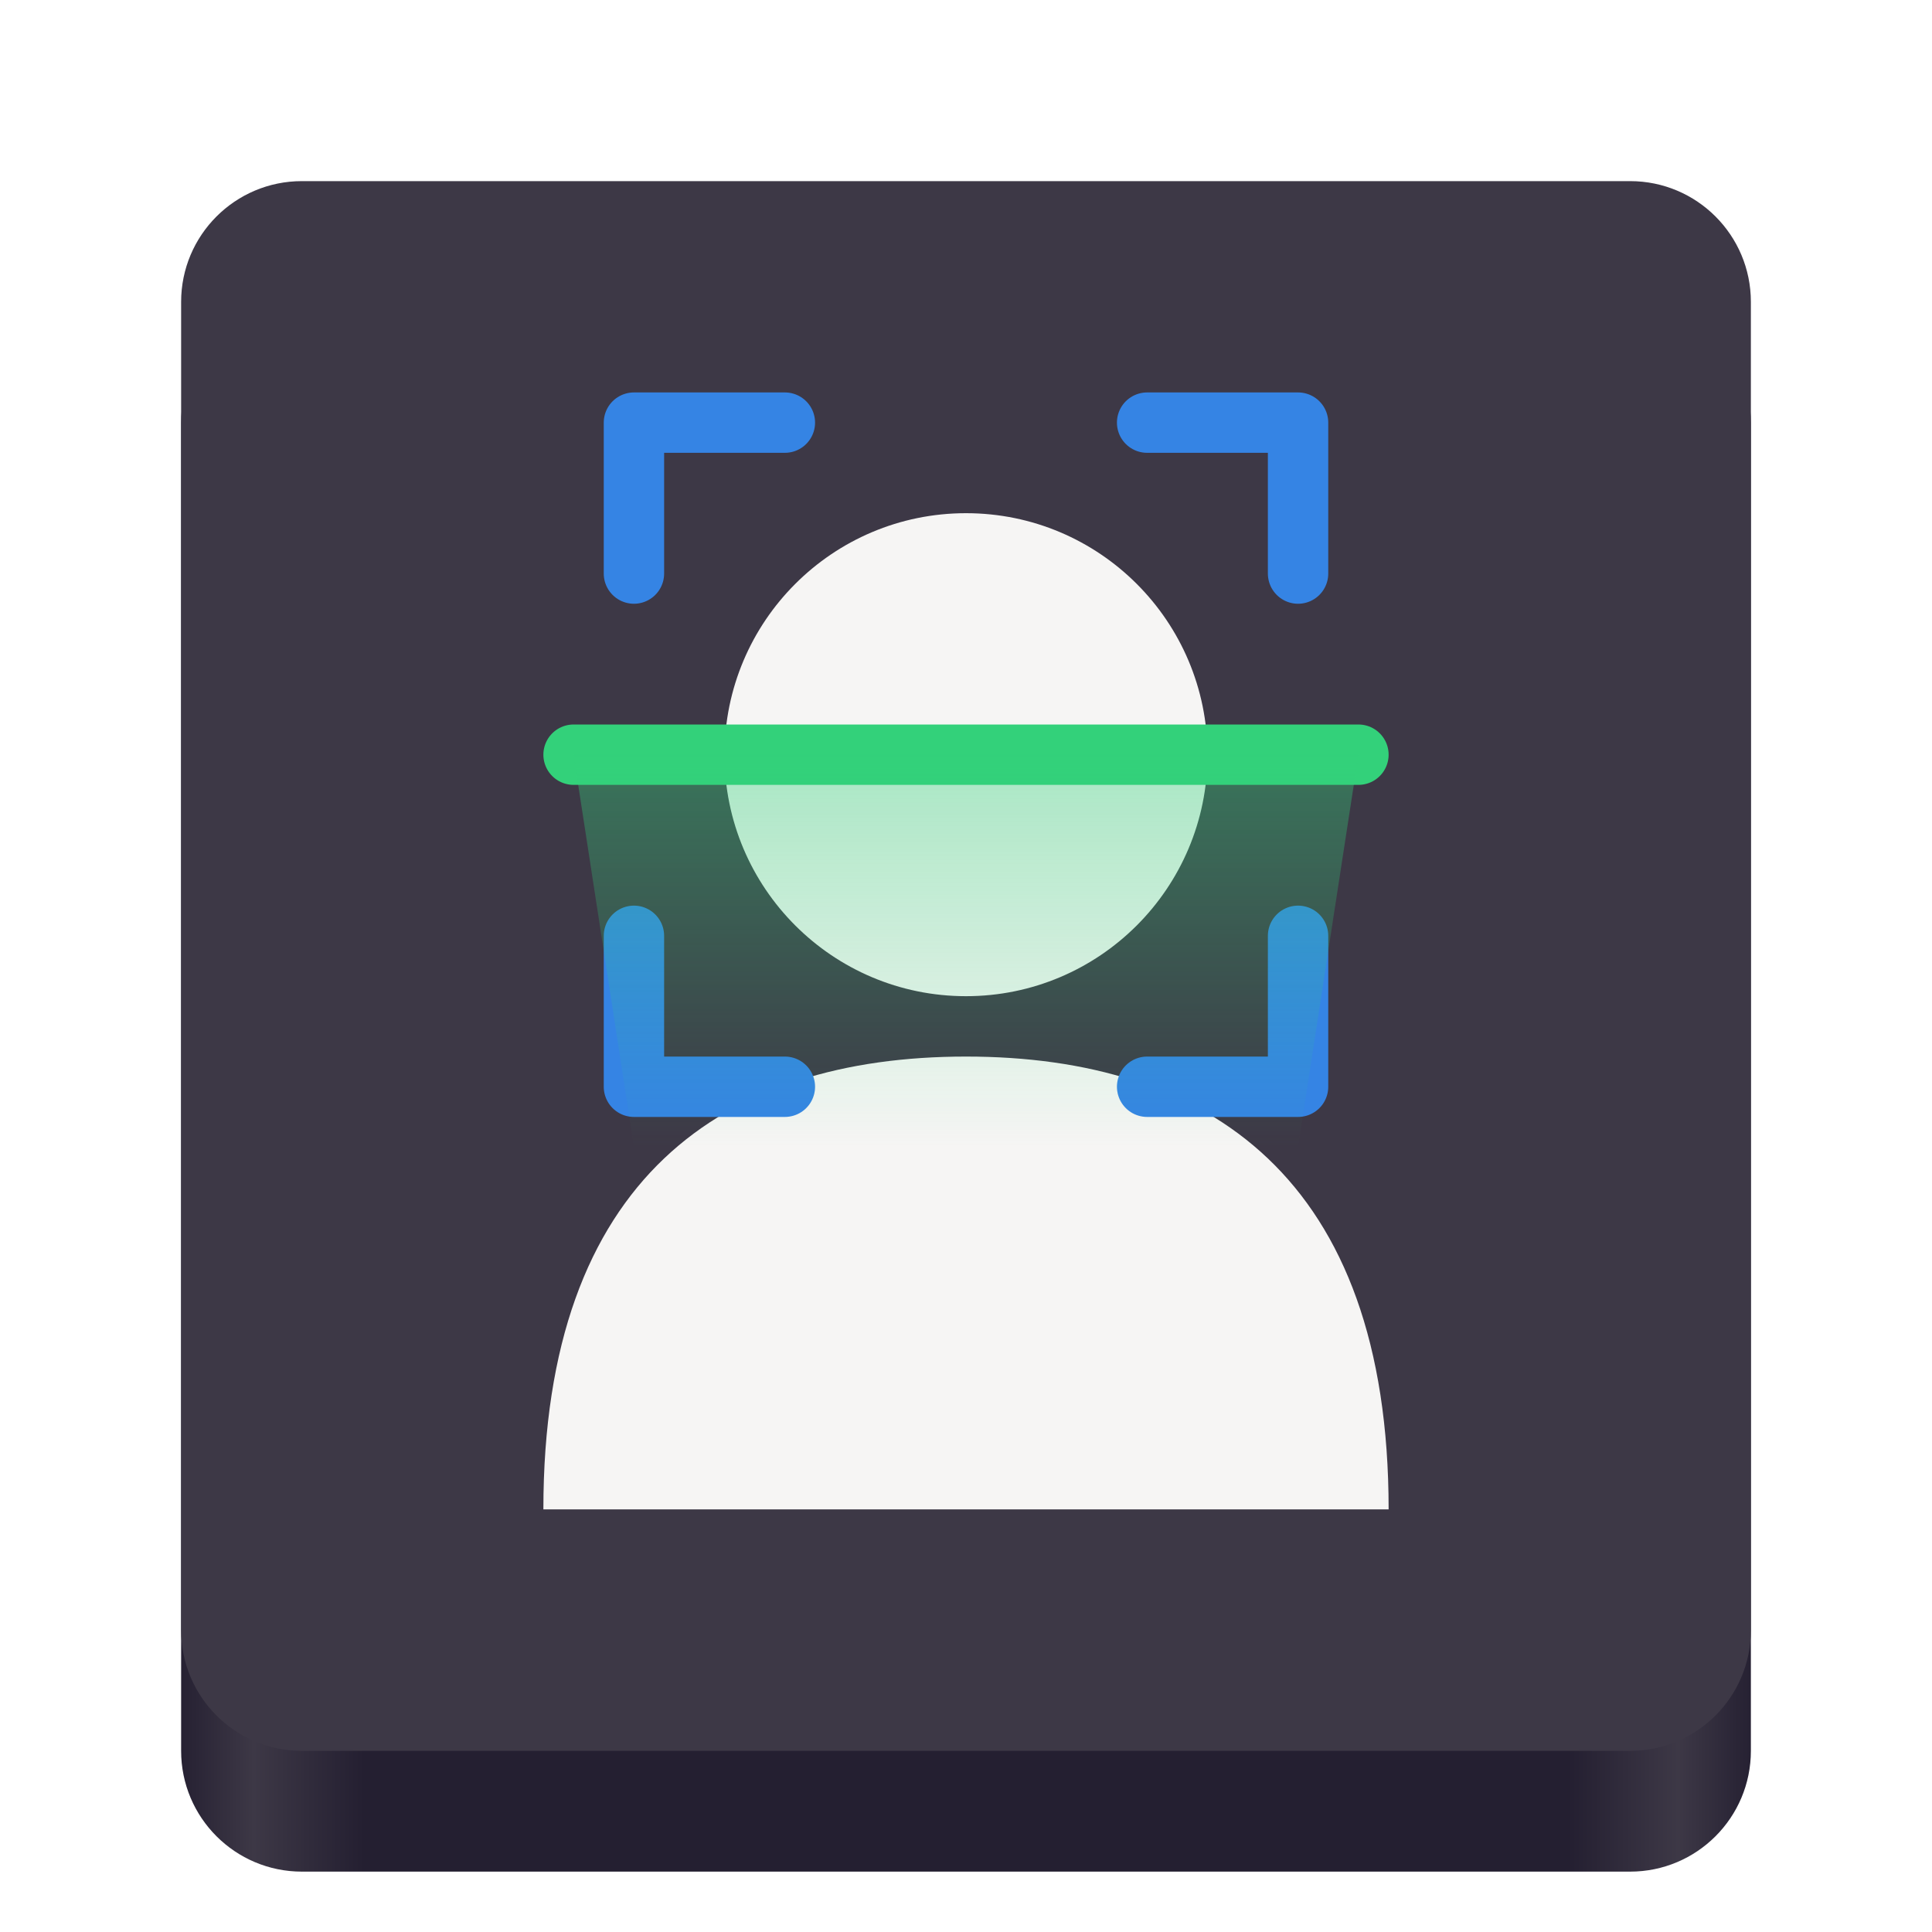
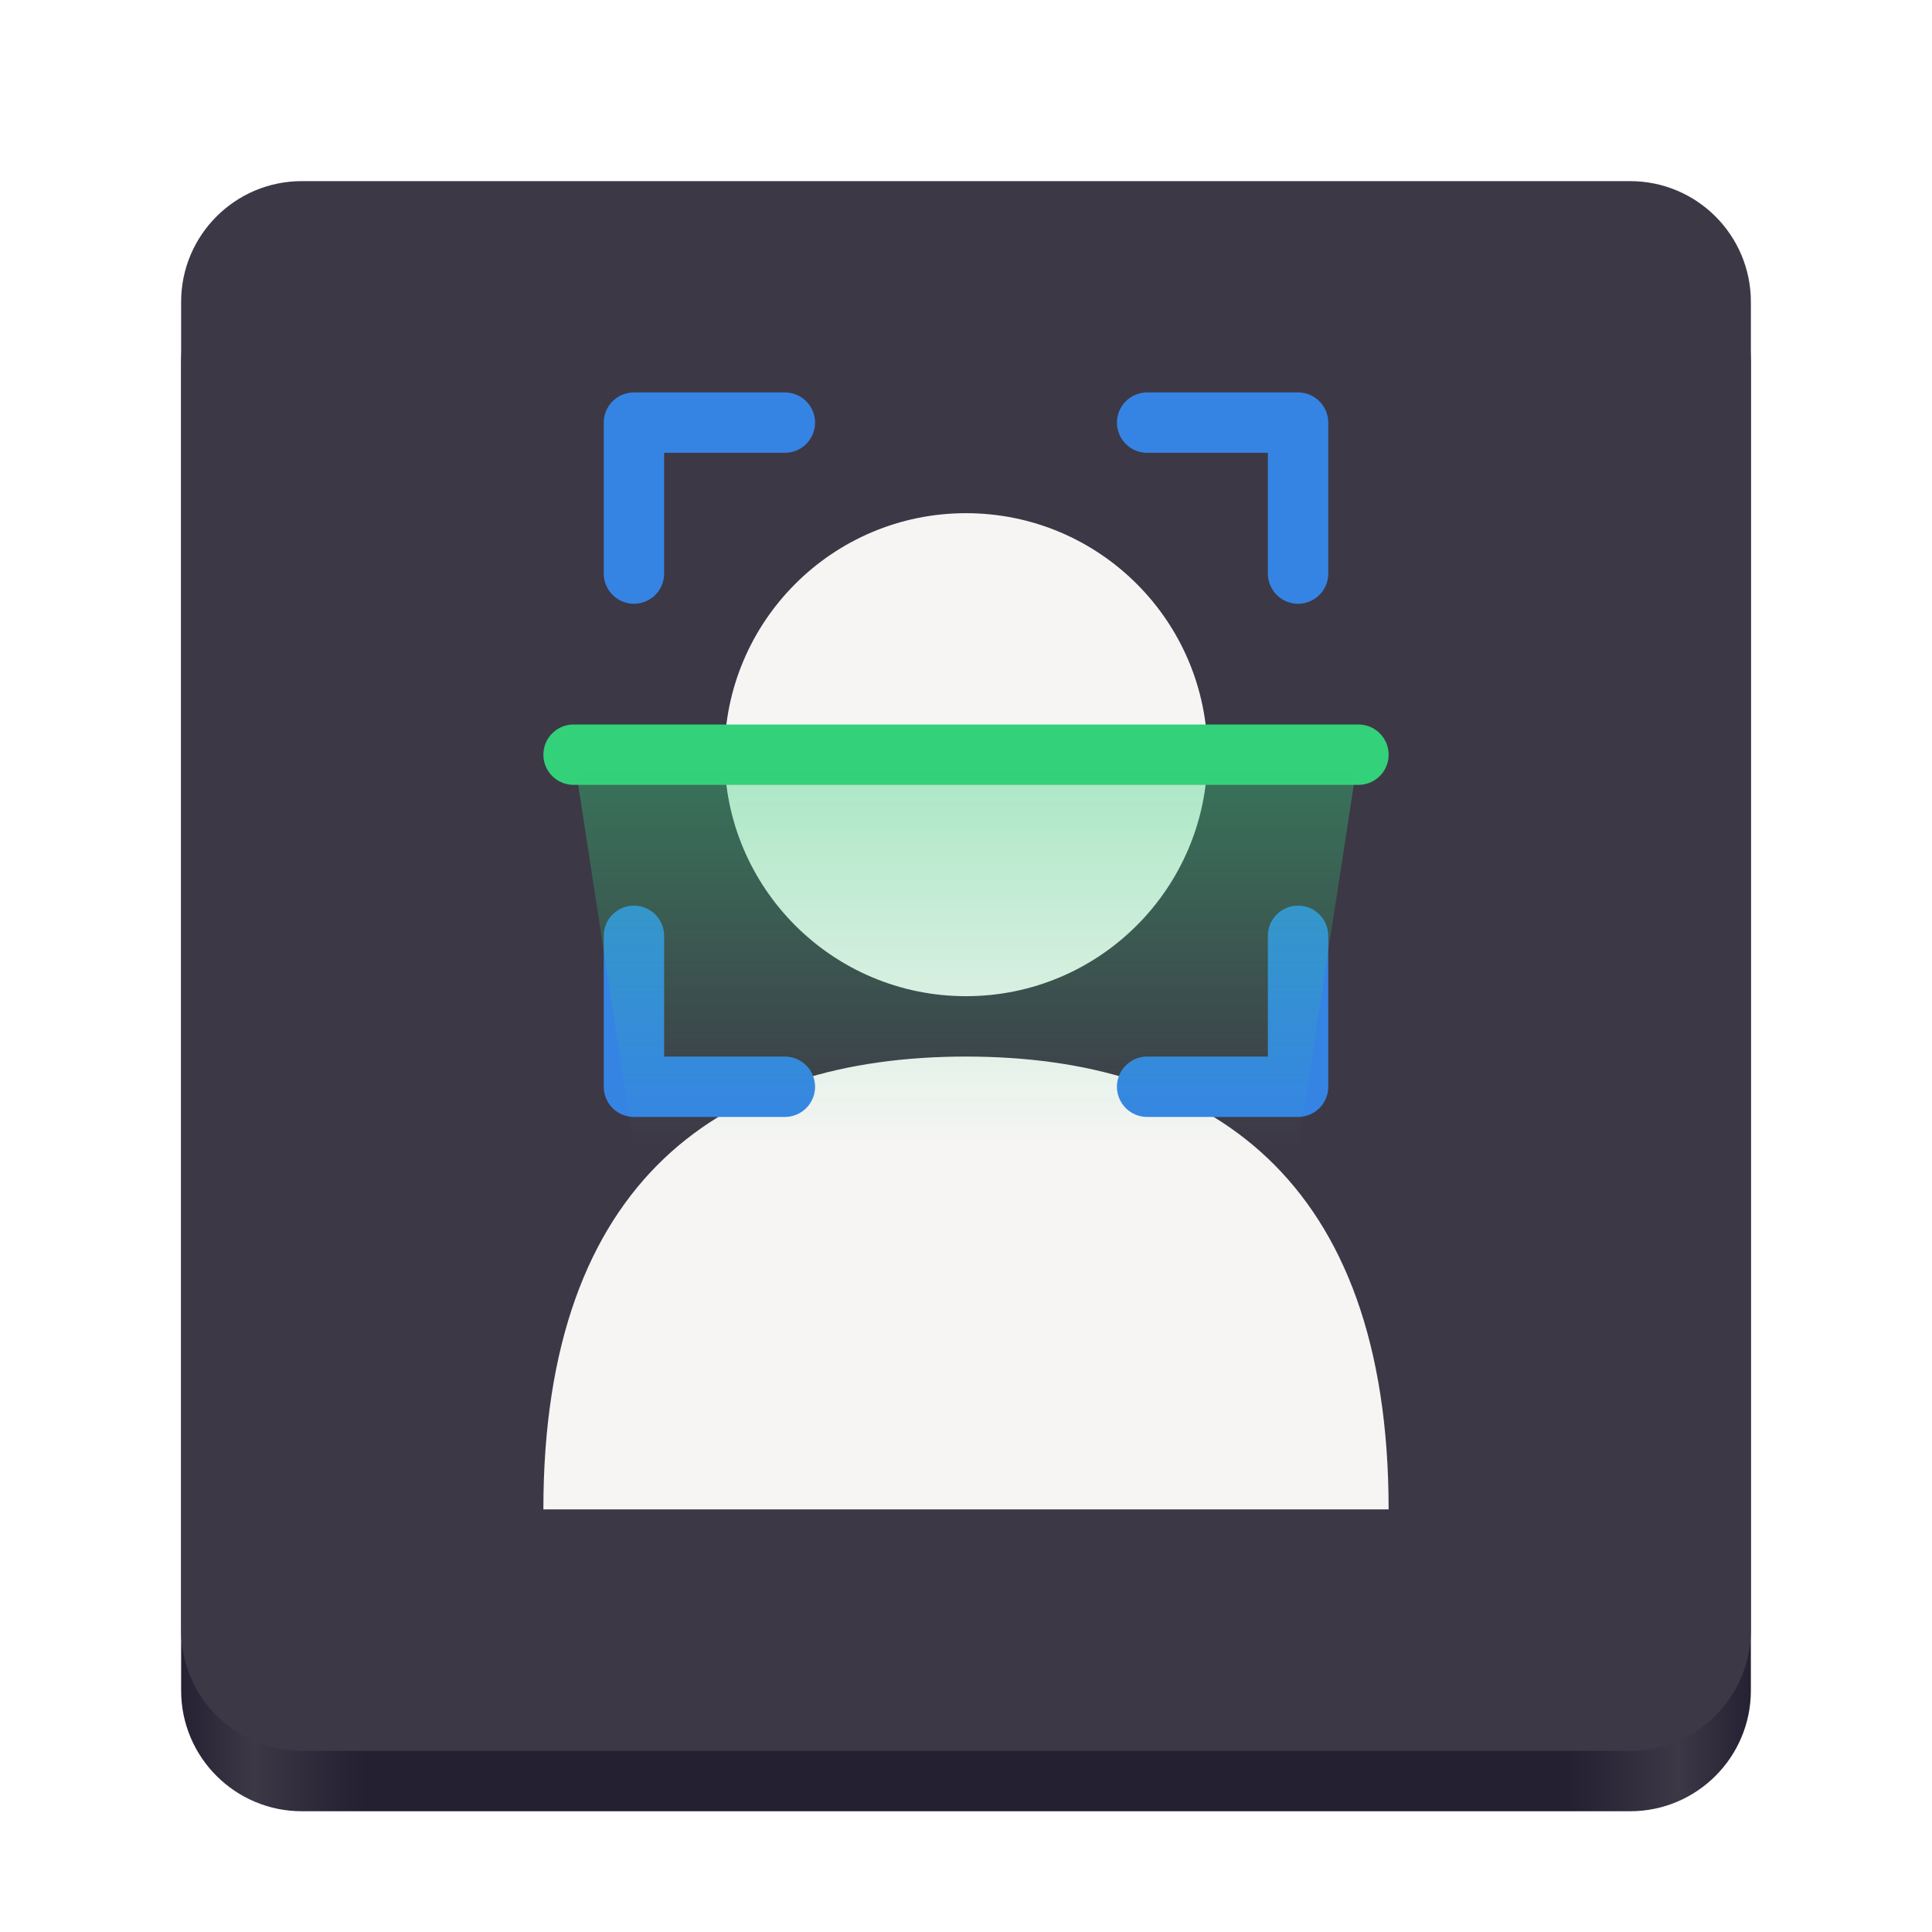
<svg xmlns="http://www.w3.org/2000/svg" viewBox="0 0 128 128" width="128" height="128">
  <defs>
    <linearGradient id="chin-shine" x1="0" y1="0" x2="1" y2="0">
      <stop offset="0%" stop-color="#241f31" />
      <stop offset="5%" stop-color="#3d3846" />
      <stop offset="12%" stop-color="#241f31" />
      <stop offset="88%" stop-color="#241f31" />
      <stop offset="95%" stop-color="#3d3846" />
      <stop offset="100%" stop-color="#241f31" />
    </linearGradient>
    <linearGradient id="scan-glow" x1="0" y1="0" x2="0" y2="1">
      <stop offset="0%" stop-color="#33d17a" stop-opacity="0.4" />
      <stop offset="100%" stop-color="#33d17a" stop-opacity="0" />
    </linearGradient>
    <clipPath id="surface-clip">
      <rect x="12" y="12" width="104" height="104" rx="8" />
    </clipPath>
  </defs>
-   <rect x="12" y="20" width="104" height="104" rx="8" fill="url(#chin-shine)" />
+   <rect x="12" y="16" width="104" height="104" rx="8" fill="url(#chin-shine)" />
  <rect x="12" y="12" width="104" height="104" rx="8" fill="#3d3846" />
  <g clip-path="url(#surface-clip)">
    <g fill="#f6f5f4">
      <circle cx="64" cy="50" r="16" />
      <path d="M 36 100 C 36 78, 48 70, 64 70 C 80 70, 92 78, 92 100 Z" />
    </g>
    <g fill="none" stroke="#3584e4" stroke-width="4" stroke-linecap="round" stroke-linejoin="round">
      <path d="M 52 28 L 42 28 L 42 38" />
      <path d="M 76 28 L 86 28 L 86 38" />
      <path d="M 42 62 L 42 72 L 52 72" />
      <path d="M 86 62 L 86 72 L 76 72" />
    </g>
    <line x1="38" y1="50" x2="90" y2="50" stroke="#33d17a" stroke-width="4" stroke-linecap="round" />
    <polygon points="38,50 90,50 86,76 42,76" fill="url(#scan-glow)" />
  </g>
</svg>
